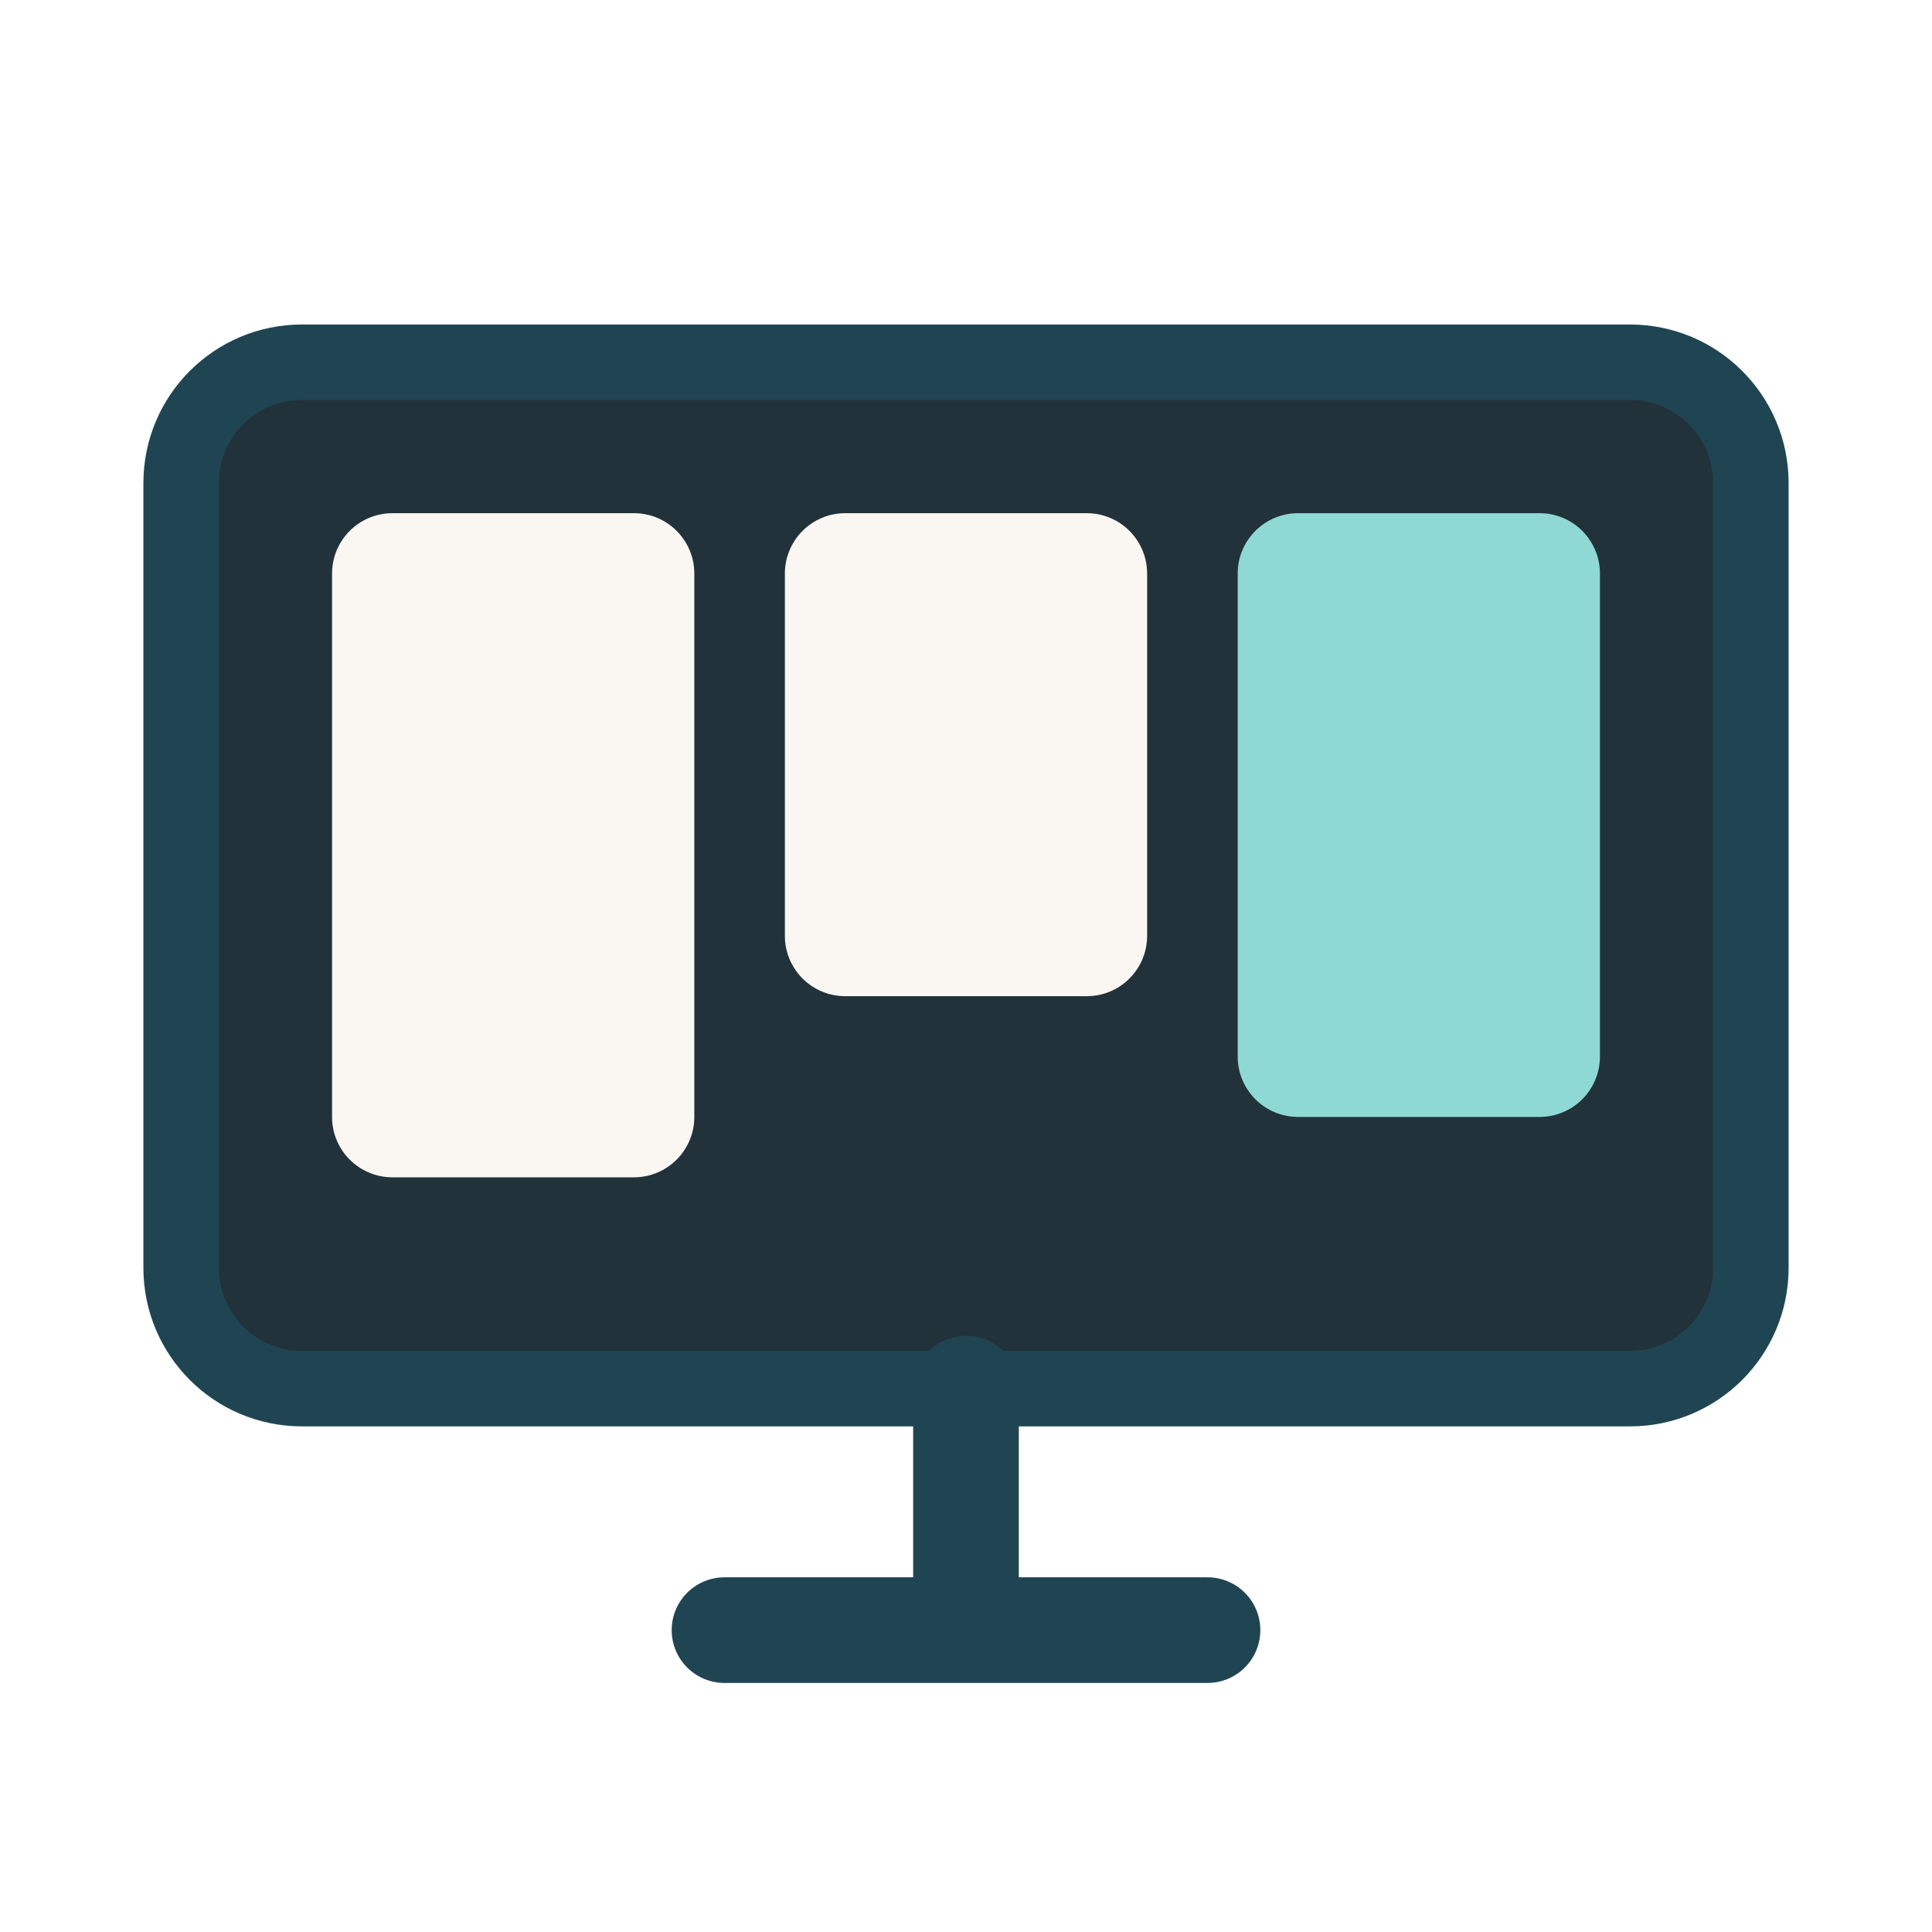
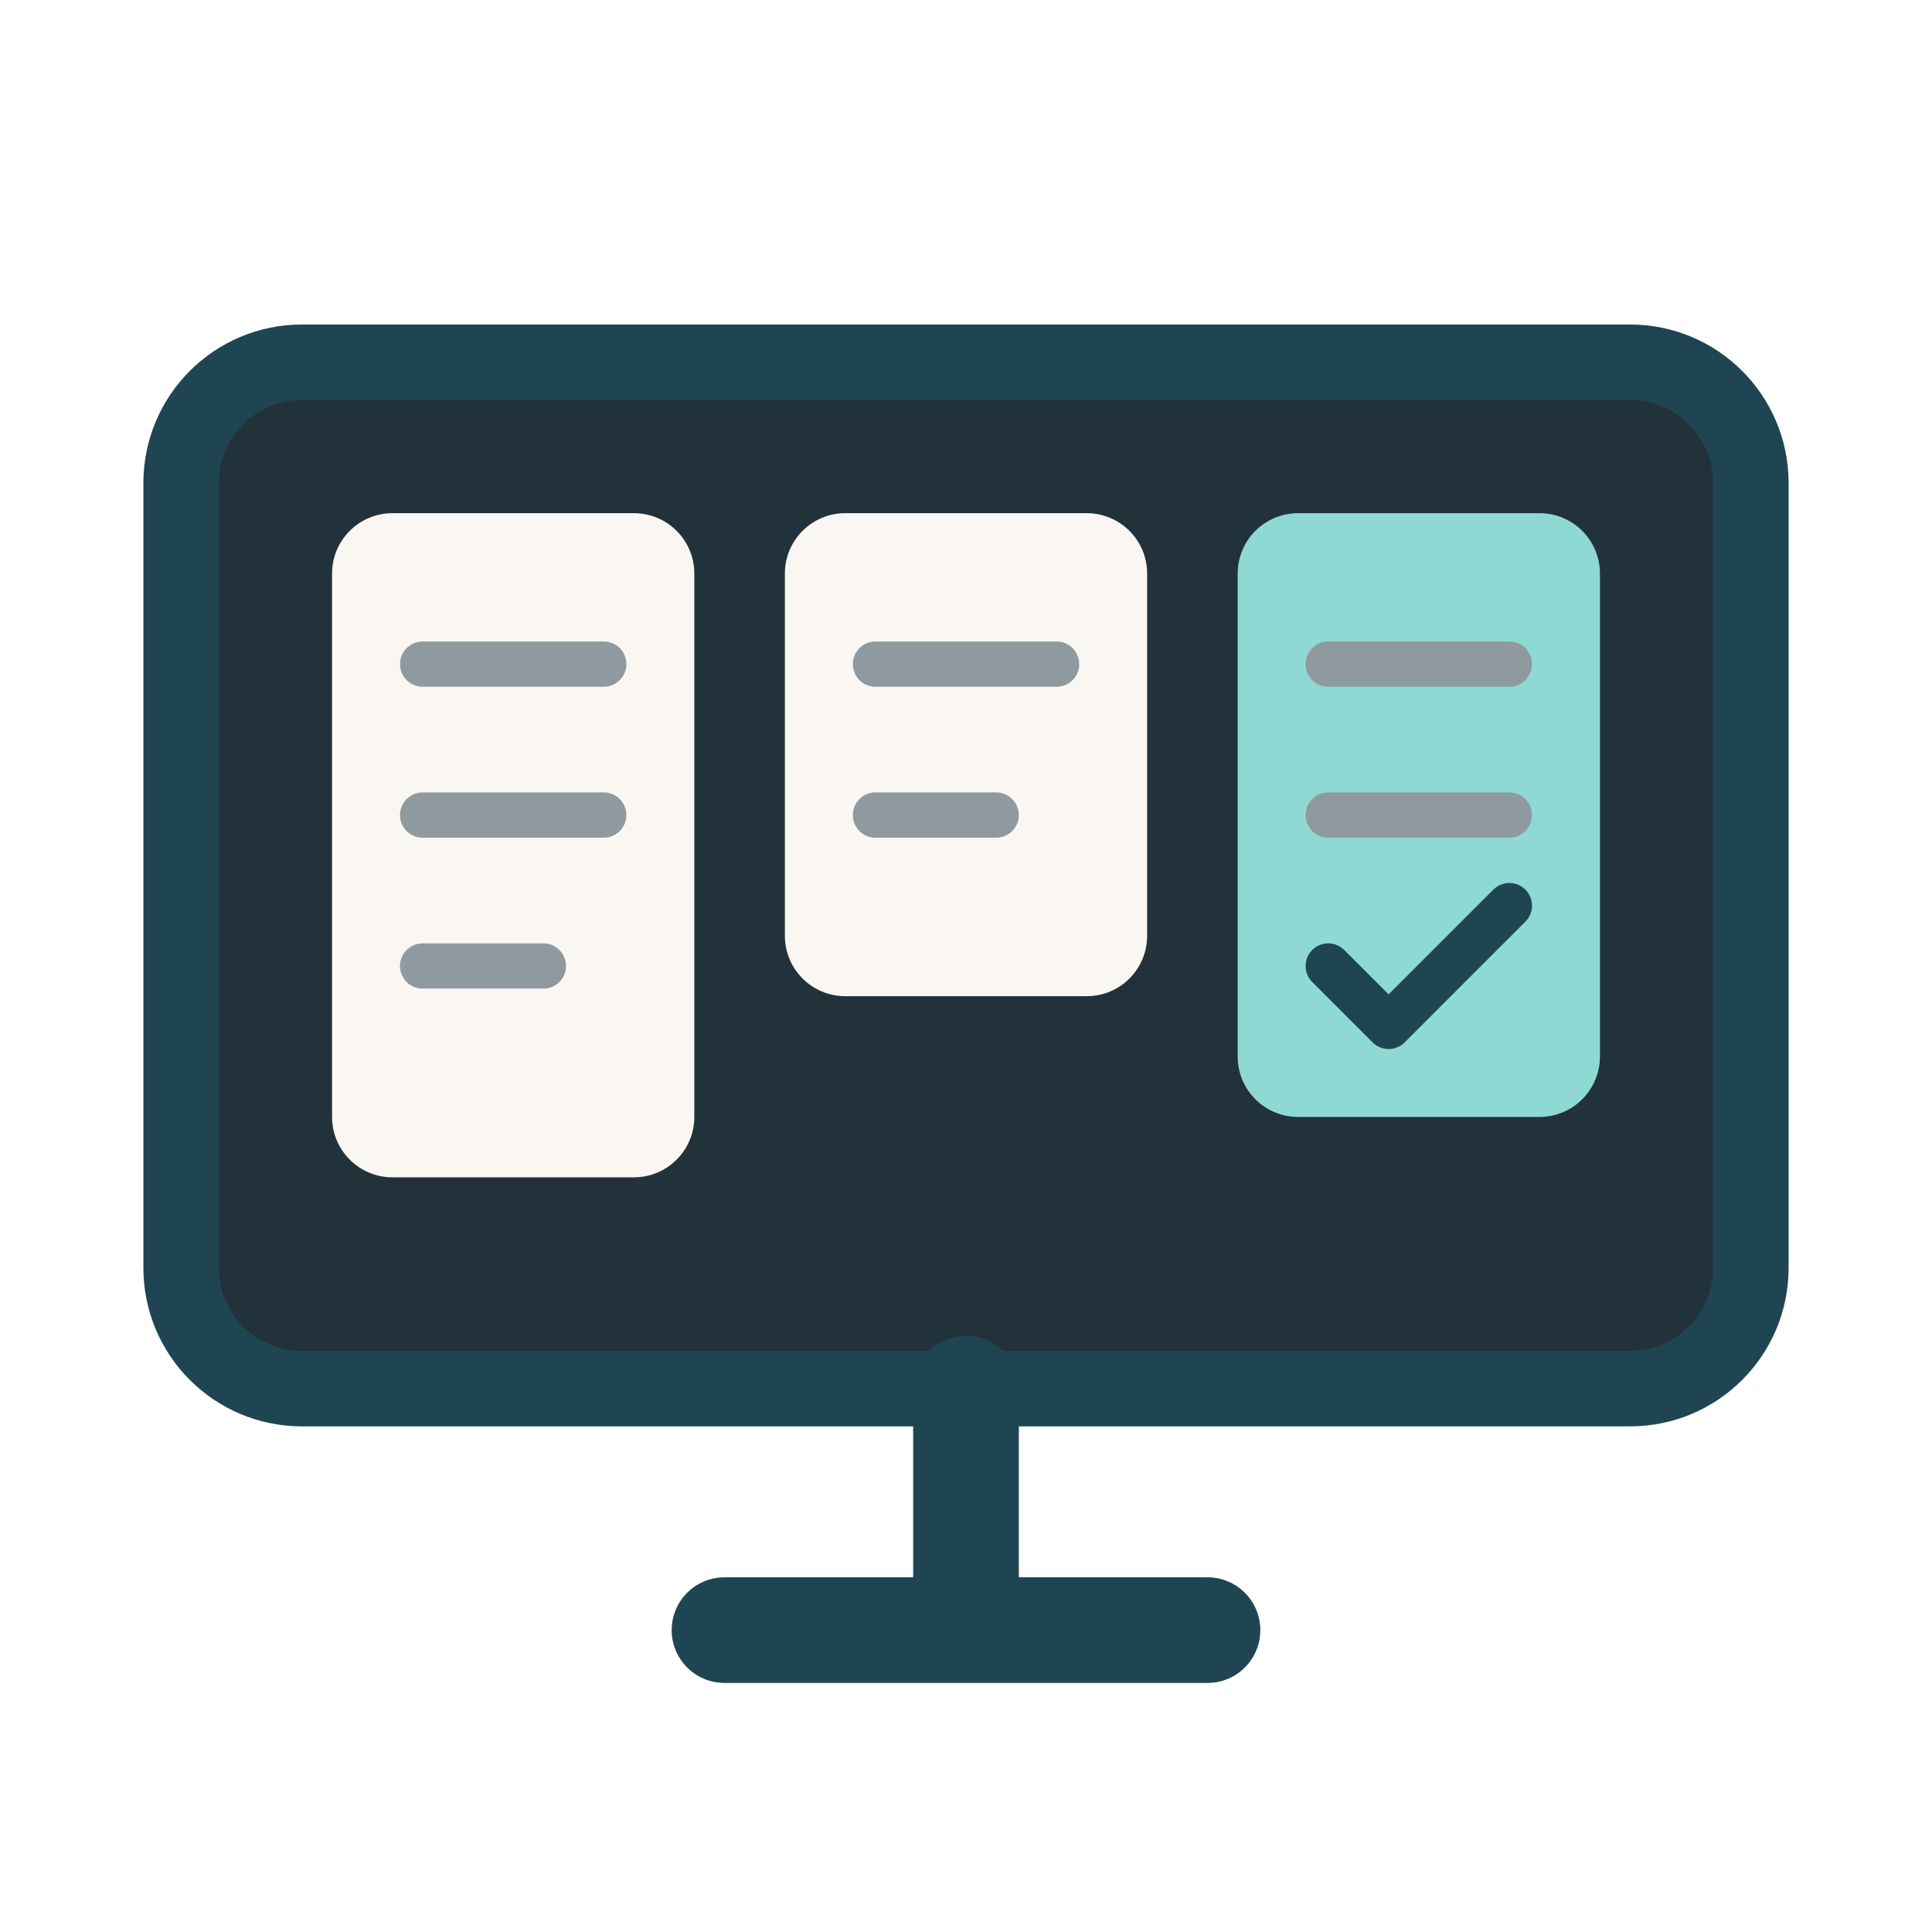
<svg xmlns="http://www.w3.org/2000/svg" viewBox="0 0 64 64">
  <rect x="6" y="12" width="52" height="34" rx="4" fill="#22323A" stroke="#1F4552" stroke-width="2.5" />
  <rect x="11" y="17" width="12" height="22" rx="2" fill="#FAF7F2" />
  <rect x="26" y="17" width="12" height="16" rx="2" fill="#FAF7F2" />
  <rect x="41" y="17" width="12" height="20" rx="2" fill="#8ED9D4" />
  <path d="M24 54h16M32 46v8" stroke="#1F4552" stroke-width="3.5" stroke-linecap="round" />
+   <path d="M14 22h6m-6 5h6m-6 5h4m11-10h6m-6 5h4m11-5h6m-6 5h6" stroke="#8E9AA0" stroke-width="1.5" stroke-linecap="round" />
+   <path d="m44 32 2 2 4-4" fill="none" stroke="#1F4552" stroke-width="1.5" stroke-linecap="round" stroke-linejoin="round" />
</svg>
